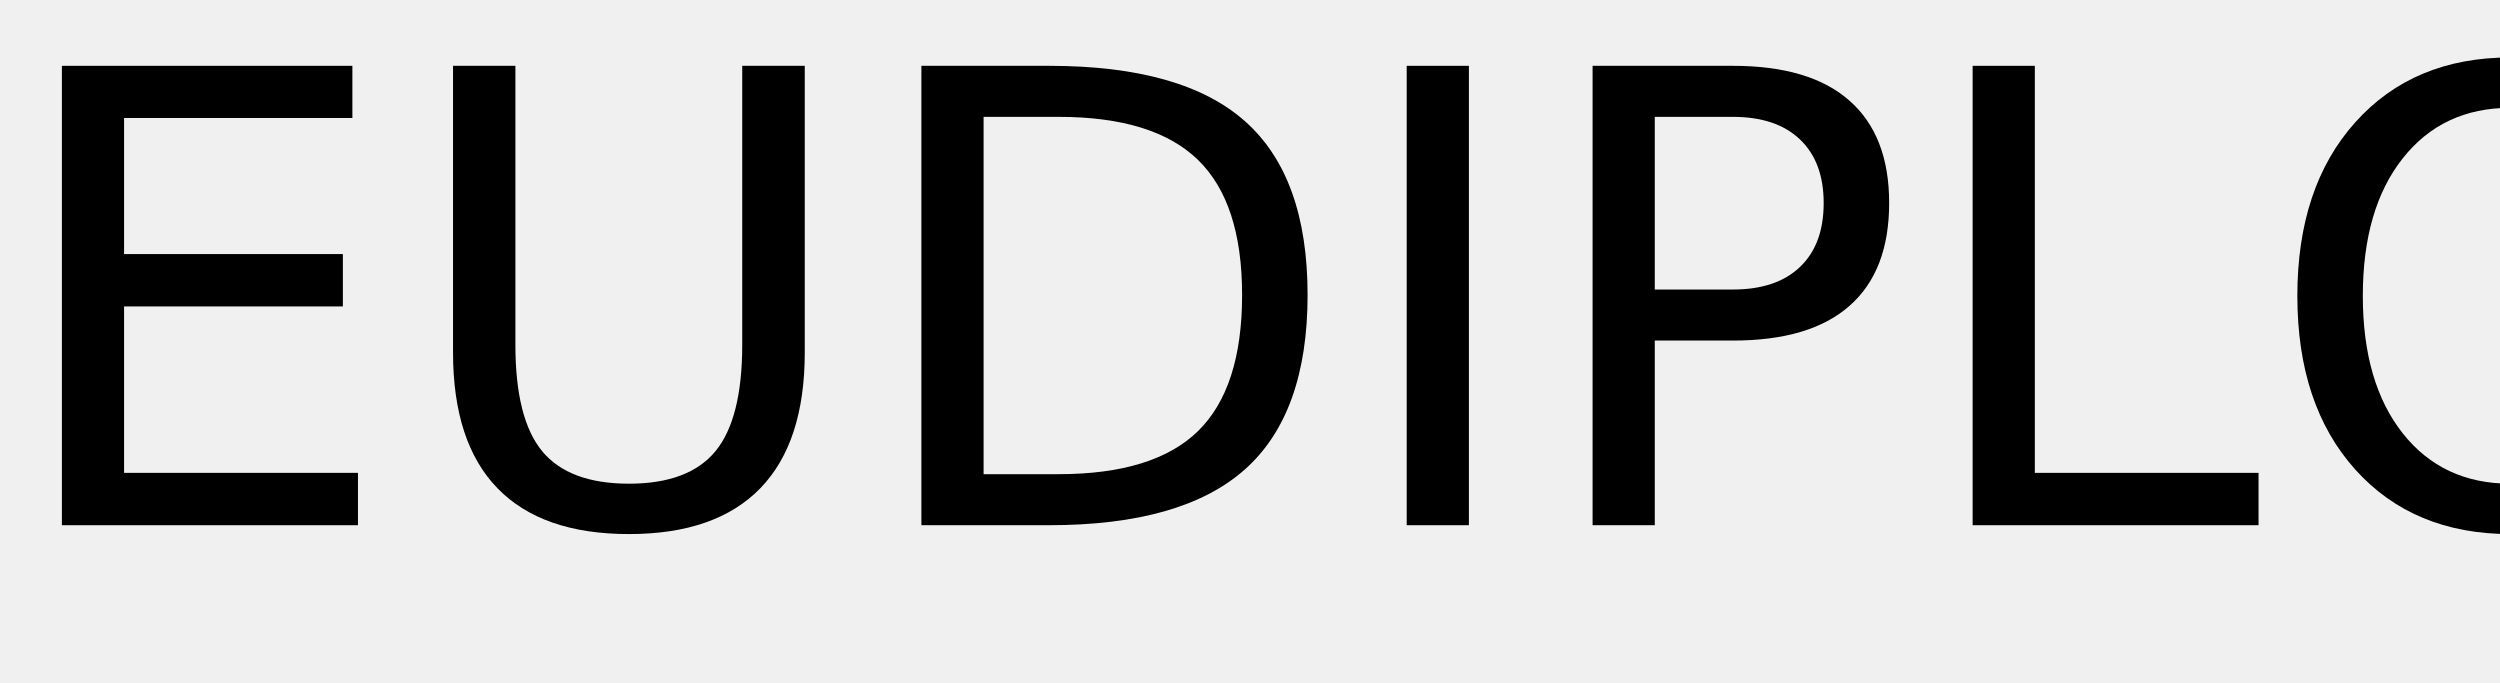
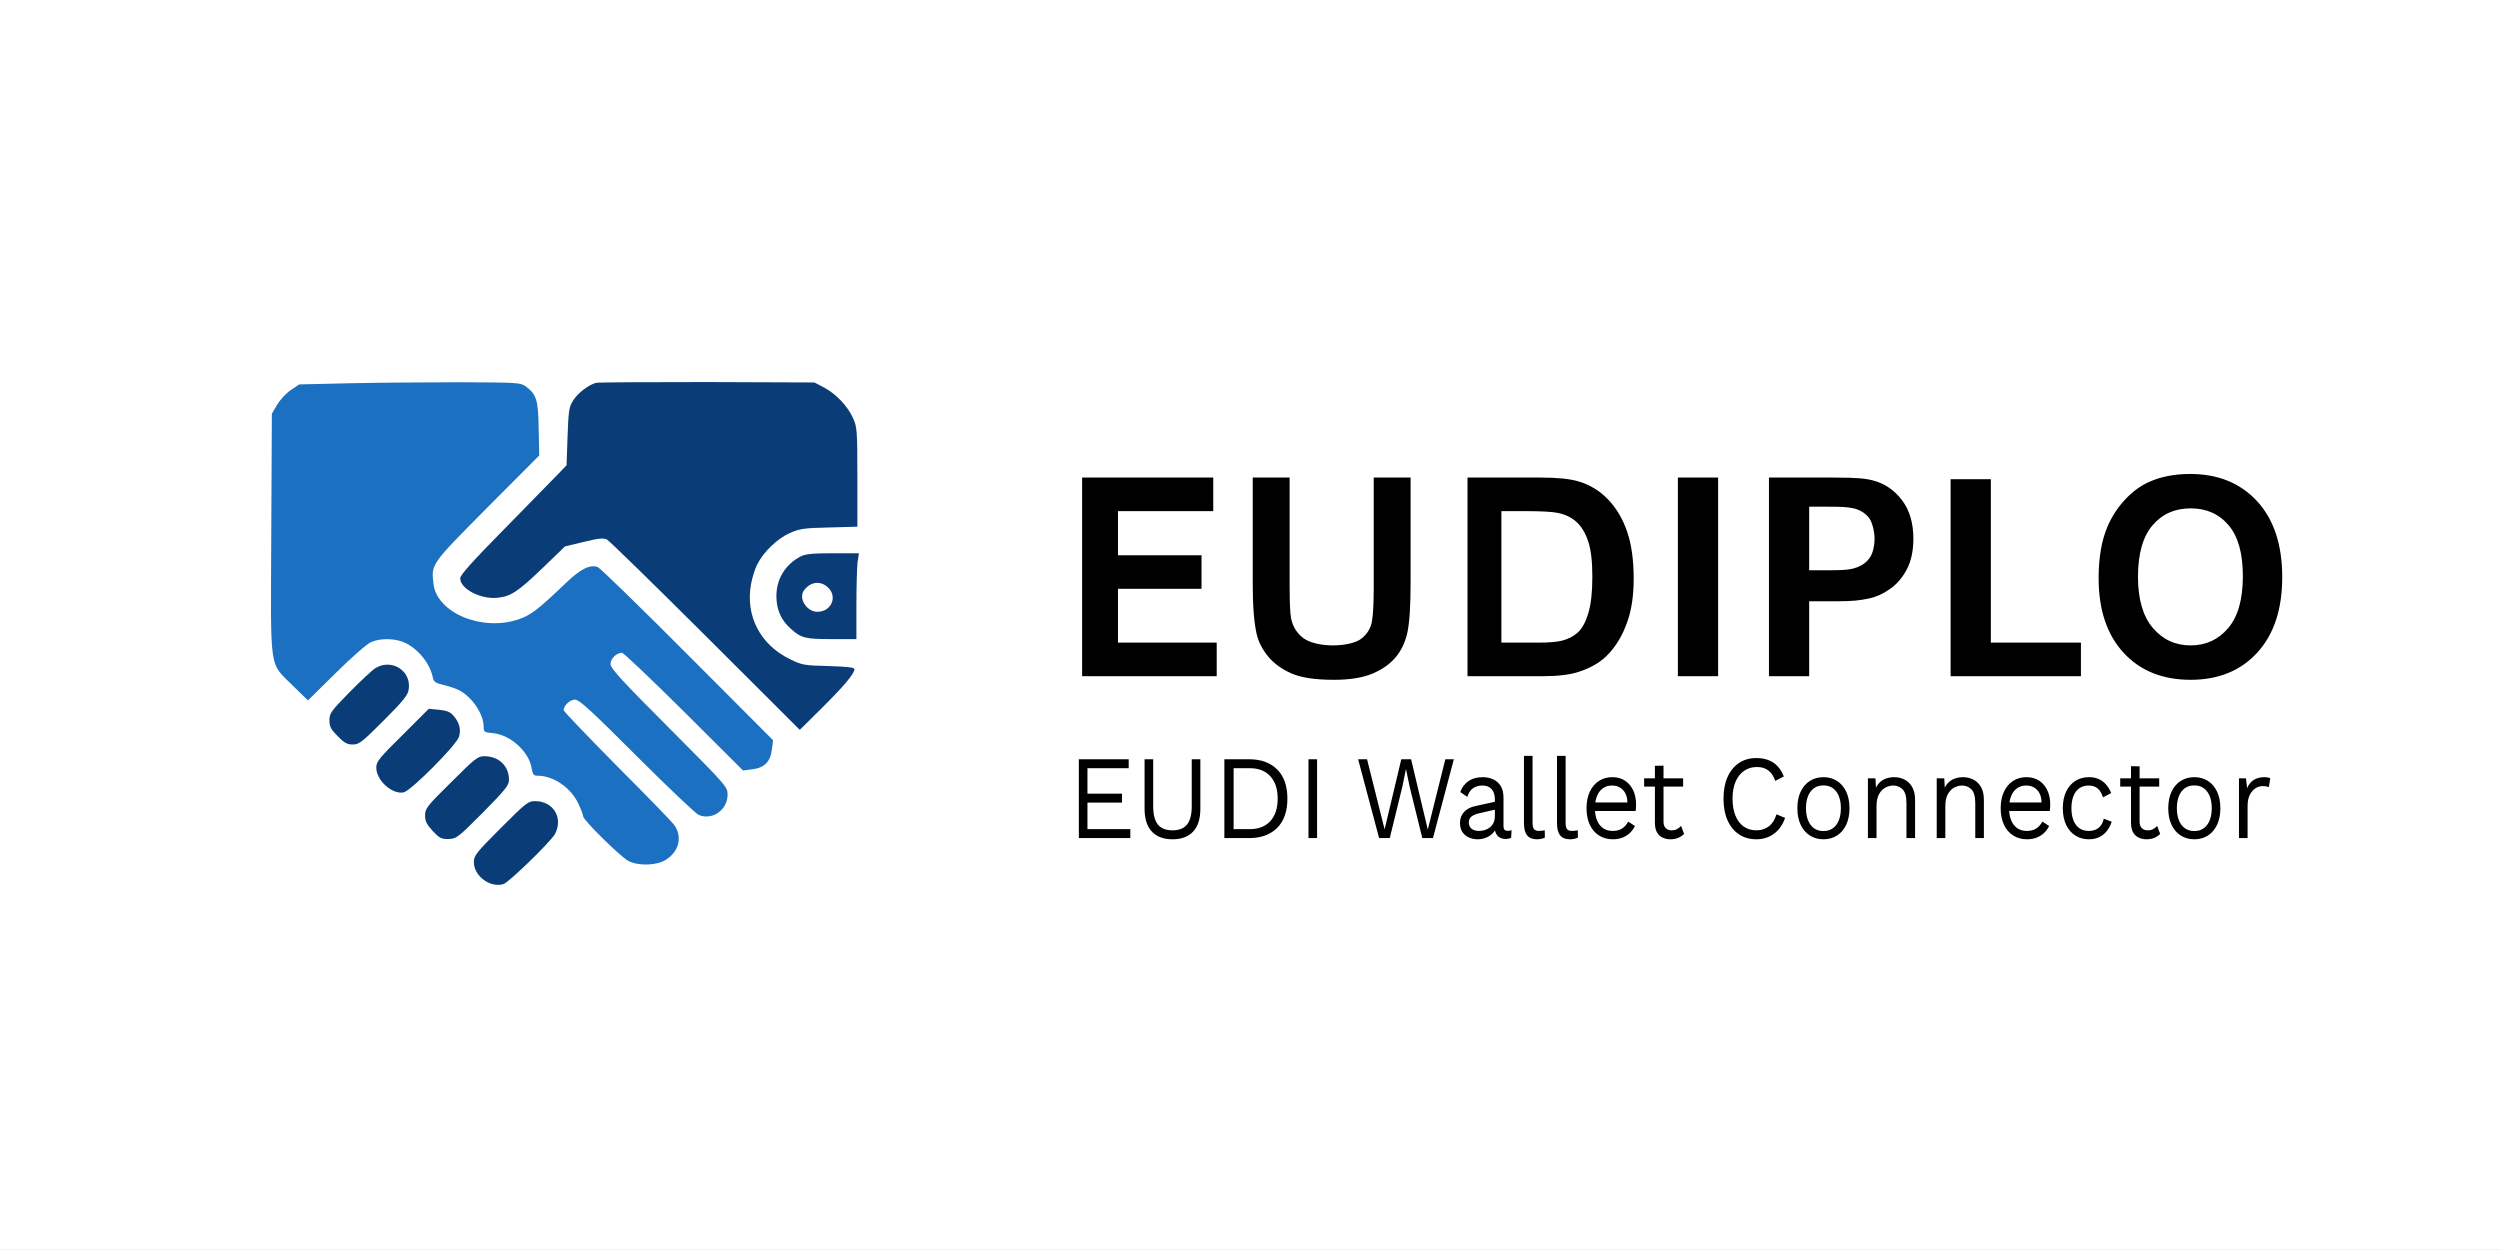
- <svg xmlns="http://www.w3.org/2000/svg" xmlns:xlink="http://www.w3.org/1999/xlink" width="238" height="65" viewBox="0 0 238 65">
+ <svg xmlns="http://www.w3.org/2000/svg" xml:space="preserve" width="451.87mm" height="225.778mm" version="1.1" style="shape-rendering:geometricPrecision; text-rendering:geometricPrecision; image-rendering:optimizeQuality; fill-rule:evenodd; clip-rule:evenodd" viewBox="0 0 39116.21 19544.52">
  <defs>
-     <g>
-       <g id="glyph-0-0">
-         <path d="M 5.891 -43.734 L 33.547 -43.734 L 33.547 -38.766 L 11.812 -38.766 L 11.812 -25.812 L 32.641 -25.812 L 32.641 -20.828 L 11.812 -20.828 L 11.812 -4.984 L 34.078 -4.984 L 34.078 0 L 5.891 0 Z M 5.891 -43.734 " />
-       </g>
-       <g id="glyph-0-1">
-         <path d="M 5.219 -43.734 L 11.156 -43.734 L 11.156 -17.172 C 11.156 -12.484 12.004 -9.109 13.703 -7.047 C 15.41 -4.984 18.164 -3.953 21.969 -3.953 C 25.758 -3.953 28.504 -4.984 30.203 -7.047 C 31.898 -9.109 32.75 -12.484 32.75 -17.172 L 32.75 -43.734 L 38.703 -43.734 L 38.703 -16.438 C 38.703 -10.727 37.289 -6.422 34.469 -3.516 C 31.645 -0.609 27.477 0.844 21.969 0.844 C 16.445 0.844 12.273 -0.609 9.453 -3.516 C 6.629 -6.422 5.219 -10.727 5.219 -16.438 Z M 5.219 -43.734 " />
-       </g>
-       <g id="glyph-0-2">
-         <path d="M 11.812 -38.875 L 11.812 -4.859 L 18.953 -4.859 C 24.992 -4.859 29.414 -6.223 32.219 -8.953 C 35.02 -11.691 36.422 -16.016 36.422 -21.922 C 36.422 -27.773 35.02 -32.062 32.219 -34.781 C 29.414 -37.508 24.992 -38.875 18.953 -38.875 Z M 5.891 -43.734 L 18.047 -43.734 C 26.523 -43.734 32.742 -41.973 36.703 -38.453 C 40.672 -34.93 42.656 -29.422 42.656 -21.922 C 42.656 -14.379 40.66 -8.836 36.672 -5.297 C 32.691 -1.766 26.484 0 18.047 0 L 5.891 0 Z M 5.891 -43.734 " />
-       </g>
-       <g id="glyph-0-3">
-         <path d="M 5.891 -43.734 L 11.812 -43.734 L 11.812 0 L 5.891 0 Z M 5.891 -43.734 " />
-       </g>
-       <g id="glyph-0-4">
-         <path d="M 11.812 -38.875 L 11.812 -22.438 L 19.25 -22.438 C 22 -22.438 24.125 -23.148 25.625 -24.578 C 27.133 -26.004 27.891 -28.035 27.891 -30.672 C 27.891 -33.285 27.133 -35.305 25.625 -36.734 C 24.125 -38.16 22 -38.875 19.25 -38.875 Z M 5.891 -43.734 L 19.25 -43.734 C 24.156 -43.734 27.859 -42.625 30.359 -40.406 C 32.867 -38.195 34.125 -34.953 34.125 -30.672 C 34.125 -26.359 32.867 -23.098 30.359 -20.891 C 27.859 -18.68 24.156 -17.578 19.25 -17.578 L 11.812 -17.578 L 11.812 0 L 5.891 0 Z M 5.891 -43.734 " />
-       </g>
-       <g id="glyph-0-5">
-         <path d="M 5.891 -43.734 L 11.812 -43.734 L 11.812 -4.984 L 33.109 -4.984 L 33.109 0 L 5.891 0 Z M 5.891 -43.734 " />
-       </g>
-       <g id="glyph-0-6">
-         <path d="M 23.641 -39.734 C 19.348 -39.734 15.938 -38.129 13.406 -34.922 C 10.875 -31.723 9.609 -27.359 9.609 -21.828 C 9.609 -16.316 10.875 -11.957 13.406 -8.75 C 15.938 -5.551 19.348 -3.953 23.641 -3.953 C 27.941 -3.953 31.348 -5.551 33.859 -8.75 C 36.367 -11.957 37.625 -16.316 37.625 -21.828 C 37.625 -27.359 36.367 -31.723 33.859 -34.922 C 31.348 -38.129 27.941 -39.734 23.641 -39.734 Z M 23.641 -44.531 C 29.773 -44.531 34.676 -42.473 38.344 -38.359 C 42.02 -34.254 43.859 -28.742 43.859 -21.828 C 43.859 -14.93 42.02 -9.426 38.344 -5.312 C 34.676 -1.207 29.773 0.844 23.641 0.844 C 17.492 0.844 12.578 -1.203 8.891 -5.297 C 5.211 -9.398 3.375 -14.91 3.375 -21.828 C 3.375 -28.742 5.211 -34.254 8.891 -38.359 C 12.578 -42.473 17.492 -44.531 23.641 -44.531 Z M 23.641 -44.531 " />
+     <style type="text/css">
+    
+     .fil2 {fill:#0A3D78}
+     .fil1 {fill:#1C70C1}
+     .fil0 {fill:white}
+     .fil3 {fill:black;fill-rule:nonzero}
+    
+   </style>
+   </defs>
+   <g id="Layer_x0020_1">
+     <g id="_1772155372480">
+       <rect class="fil0" x="-0" y="-0.01" width="39116.21" height="19544.51" />
+       <g>
+         <path class="fil1" d="M5475.08 5996.37l-793.99 18.33 -131.31 88.56c-73.29,48.86 -167.96,152.69 -213.76,229.03l-82.45 140.48 -9.16 1890.32c-9.16,2192.65 -39.7,1988.04 342.03,2369.78l232.09 225.99 439.75 -433.64c247.36,-244.3 488.61,-455.02 549.69,-479.45 155.75,-67.18 393.94,-58.02 543.58,18.33 204.61,103.83 375.62,320.66 418.38,528.32 18.33,79.4 39.7,94.67 171.02,125.21 85.51,18.33 195.45,58.02 244.3,82.45 204.61,109.94 381.73,372.57 381.73,568.02 0,85.51 9.16,91.61 152.69,103.83 268.73,27.48 558.85,290.11 598.55,549.69 18.33,97.72 30.54,116.05 97.72,116.05 244.3,0 519.15,189.34 635.2,439.75 39.7,85.51 73.29,174.07 73.29,195.45 0,58.02 580.23,629.09 705.44,696.27 155.75,82.45 439.75,76.34 586.33,-15.27 213.76,-131.31 268.73,-375.62 122.15,-558.85 -42.75,-54.97 -448.91,-473.35 -900.88,-925.31 -448.91,-455.02 -818.42,-839.8 -818.42,-858.13 0,-73.29 100.78,-164.91 177.12,-164.91 67.18,0 244.3,161.85 968.07,885.61 485.56,485.56 922.26,897.83 968.07,919.2 213.76,88.56 451.97,-79.4 451.97,-317.6 0,-122.15 -12.21,-137.42 -916.15,-1044.41 -739.03,-739.03 -916.15,-934.47 -916.15,-998.6 0,-85.51 94.67,-177.12 180.18,-177.12 24.43,0 461.12,415.32 968.07,919.2l925.31 922.26 143.53 -18.33c189.34,-21.37 287.06,-119.1 308.44,-311.49l18.33 -143.53 -1340.63 -1343.68c-735.97,-739.03 -1368.11,-1352.85 -1401.71,-1365.07 -116.05,-45.81 -268.73,27.48 -488.61,238.2 -442.81,424.48 -555.8,513.05 -754.3,580.23 -571.06,192.39 -1279.56,-103.83 -1328.41,-558.85 -36.64,-308.44 -42.75,-299.27 839.8,-1187.94l815.38 -818.42 -9.16 -415.32c-6.11,-455.02 -33.6,-537.48 -198.5,-662.68 -82.45,-61.08 -119.1,-64.13 -1023.04,-67.18 -516.09,0 -1294.83,6.11 -1731.52,15.27l-0.06 -0.03z" />
+         <path class="fil2" d="M6299.61 11499.37c-366.46,360.35 -412.27,418.38 -412.27,509.99 0,201.55 250.42,427.54 430.59,387.84 116.05,-27.48 824.53,-739.03 864.23,-870.34 33.6,-112.99 6.11,-219.88 -82.45,-323.7 -54.97,-64.13 -106.88,-85.51 -229.03,-97.72l-161.85 -15.27 -409.21 409.21 -0.01 0zm3026.35 -5509.11c-119.1,30.54 -287.06,161.85 -357.3,274.84 -67.18,103.83 -73.29,161.85 -88.56,564.96l-15.27 448.91 -137.42 143.53c-76.34,76.34 -448.91,458.08 -830.65,848.96 -503.88,509.99 -696.27,726.81 -696.27,775.68 0,167.96 323.7,335.93 592.44,305.38 204.61,-24.43 314.54,-97.72 699.33,-467.24l348.14 -335.93 293.17 -70.24c238.2,-58.02 305.38,-64.13 363.41,-36.64 39.7,21.37 732.92,699.33 1542.19,1505.53l1475 1471.95 338.97 -335.93c345.08,-342.03 516.09,-543.58 516.09,-613.82 0,-27.48 -106.88,-39.7 -406.16,-48.86 -384.78,-9.16 -415.32,-15.27 -607.71,-109.94 -461.12,-225.99 -693.22,-674.9 -604.66,-1169.62 18.33,-103.83 64.13,-247.36 97.72,-311.49 97.72,-195.45 314.54,-403.11 506.93,-488.61 155.75,-70.24 222.93,-79.4 616.87,-88.56l442.81 -12.21 0 -775.68c0,-732.92 -6.11,-787.89 -67.18,-922.26 -88.56,-192.39 -265.69,-378.67 -448.91,-476.39l-155.75 -82.45 -1679.61 -6.11c-922.26,0 -1707.09,3.06 -1737.63,12.21zm-1490.27 6965.79c-387.84,387.84 -421.43,430.59 -421.43,534.42 0,216.82 256.52,406.16 464.18,342.03 85.51,-27.48 745.14,-668.79 806.21,-784.84 131.31,-253.47 -27.48,-513.05 -314.54,-513.05 -106.88,0 -143.53,30.54 -534.42,421.43l0 0.01zm-775.67 -717.65c-381.73,375.62 -409.21,412.27 -409.21,519.15 0,91.61 24.43,140.48 119.1,244.3 106.88,112.99 134.37,128.26 250.42,125.21 122.15,-3.06 143.53,-21.37 537.48,-415.32 351.19,-357.3 406.16,-424.48 406.16,-509.99 0,-216.82 -158.8,-369.51 -384.78,-369.51 -103.83,0 -143.53,30.54 -519.15,406.16l0 0.01zm-1187.94 -1783.44c-48.86,30.54 -232.09,201.55 -403.11,375.62 -290.11,296.22 -314.54,329.81 -314.54,439.75 0,97.72 21.37,140.48 128.26,247.36 103.83,106.88 149.64,131.31 238.2,131.31 97.72,0 143.53,-36.64 482.51,-375.62 302.33,-302.33 378.67,-397 390.89,-482.51 48.86,-293.17 -265.69,-494.72 -522.2,-335.93l-0.01 0.01zm6657.35 -1749.85c-241.25,125.21 -381.73,351.19 -381.73,622.98 0,210.72 76.34,381.73 229.03,513.05 161.85,143.53 219.88,158.8 644.36,158.8l378.67 0 0 -531.36c0,-290.11 9.16,-592.44 18.33,-671.84l21.37 -140.48 -409.21 0c-311.49,0 -430.59,12.21 -500.83,48.86l0.01 0zm424.48 485.56c155.75,143.53 54.97,381.73 -164.91,381.73 -171.02,0 -305.38,-219.88 -204.61,-342.03 103.83,-131.31 253.47,-146.58 369.51,-39.7z" />
+         <path class="fil3" d="M30302.83 13113.28l0 -934.69 117.95 0 11.79 209.37 -21.9 -20.56c17.97,-49.85 42.12,-90.05 72.45,-120.58 30.33,-30.53 65.43,-52.65 105.32,-66.36 39.87,-13.71 81.15,-20.56 123.84,-20.56 60.65,0 115.69,12.77 165.11,38.31 49.43,25.55 89.03,64.5 118.79,116.84 29.77,52.35 44.65,119.02 44.65,200.03l0 598.2 -134.8 0 0 -545.85c0,-103.45 -19.94,-175.42 -59.81,-215.92 -39.88,-40.5 -89.02,-60.75 -147.43,-60.75 -40.44,0 -80.88,10.6 -121.32,31.78 -40.43,21.19 -73.86,55.46 -100.25,102.81 -26.39,47.36 -39.59,110.92 -39.59,190.68l0 497.26 -134.8 0zm-1076.66 0l0 -934.69 117.95 0 11.79 209.37 -21.9 -20.56c17.97,-49.85 42.12,-90.05 72.45,-120.58 30.33,-30.53 65.43,-52.65 105.32,-66.36 39.87,-13.71 81.15,-20.56 123.83,-20.56 60.66,0 115.7,12.77 165.12,38.31 49.43,25.55 89.02,64.5 118.79,116.84 29.77,52.35 44.64,119.02 44.64,200.03l0 598.2 -134.79 0 0 -545.85c0,-103.45 -19.94,-175.42 -59.82,-215.92 -39.87,-40.5 -89.02,-60.75 -147.42,-60.75 -40.44,0 -80.88,10.6 -121.32,31.78 -40.44,21.19 -73.86,55.46 -100.25,102.81 -26.39,47.36 -39.59,110.92 -39.59,190.68l0 497.26 -134.8 0zm-695.86 -824.4c-57.29,0 -106.15,14.34 -146.6,43 -40.43,28.66 -71.61,69.48 -93.51,122.45 -21.9,52.96 -32.86,116.84 -32.86,191.61 0,73.53 10.96,137.08 32.86,190.67 21.9,53.59 53.08,94.72 93.51,123.38 40.44,28.66 89.31,43 146.6,43 57.28,0 106.15,-14.34 146.59,-43 40.43,-28.66 71.61,-69.79 93.51,-123.38 21.9,-53.58 32.86,-117.14 32.86,-190.67 0,-74.78 -10.96,-138.65 -32.86,-191.61 -21.9,-52.97 -53.08,-93.78 -93.51,-122.45 -40.44,-28.66 -89.31,-43 -146.59,-43zm0 -128.98c79.75,0 150.24,19.31 211.45,57.95 61.22,38.63 109.24,94.4 144.06,167.3 34.82,72.91 52.23,159.83 52.23,260.79 0,100.94 -17.42,187.86 -52.23,260.78 -34.83,72.91 -82.84,128.67 -144.06,167.3 -61.21,38.63 -131.7,57.95 -211.45,57.95 -78.64,0 -148.84,-19.31 -210.62,-57.95 -61.78,-38.63 -110.08,-94.4 -144.9,-167.3 -34.82,-72.91 -52.23,-159.83 -52.23,-260.78 0,-100.95 17.42,-187.87 52.23,-260.79 34.83,-72.91 83.12,-128.67 144.9,-167.3 61.78,-38.63 131.99,-57.95 210.62,-57.95zm-599.84 637.45c-23.59,69.8 -57.28,129.93 -101.09,180.4 -43.81,50.47 -95.2,88.79 -154.17,114.97 -58.98,26.17 -123.29,39.25 -192.93,39.25 -105.59,0 -196.85,-25.86 -273.8,-77.57 -76.94,-51.72 -136.48,-124.94 -178.6,-219.66 -42.12,-94.71 -63.18,-207.5 -63.18,-338.35 0,-130.86 21.06,-243.65 63.18,-338.36 42.12,-94.72 101.66,-167.94 178.6,-219.66 76.95,-51.71 167.09,-77.57 270.43,-77.57 71.89,0 135.92,10.9 192.09,32.71 56.15,21.81 104.18,54.21 144.05,97.2 39.88,43 71.61,95.65 95.2,157.96l-133.11 69.17c-24.71,-71.04 -60.38,-124.94 -106.99,-161.7 -46.62,-36.76 -106.99,-55.14 -181.13,-55.14 -75.26,0 -141.53,19.62 -198.82,58.88 -57.28,39.26 -101.94,95.65 -133.95,169.18 -32.01,73.53 -48.02,162.63 -48.02,267.32 0,103.44 15.17,192.23 45.49,266.38 30.33,74.15 73.58,130.86 129.74,170.12 56.16,39.26 122.44,58.88 198.81,58.88 74.14,0 138.73,-20.87 193.78,-62.62 55.04,-41.75 94.91,-104.37 119.62,-187.87l134.79 56.08zm-7322.68 -917.86l0 1233.79 -134.79 0 0 -1233.79 134.79 0zm-1050.79 1093.59c136.33,0 242.81,-42.06 319.42,-126.19 76.6,-84.12 114.91,-200.95 114.91,-350.5 0,-149.55 -38.31,-266.39 -114.91,-350.51 -76.61,-84.12 -183.09,-126.19 -319.42,-126.19l-255.15 0 0 953.39 255.15 0zm-14.47 -1093.59c187,0 333.89,53.28 440.65,159.83 106.77,106.55 160.15,258.91 160.15,457.06 0,198.15 -53.38,350.5 -160.15,457.06 -106.76,106.55 -253.65,159.83 -440.65,159.83l-385.46 0 0 -1233.79 385.46 0zm15489.48 1233.79l0 -934.69 109.52 0 18.54 153.29c23.59,-57.33 58.13,-100.32 103.62,-128.99 45.49,-28.66 100.81,-42.99 165.97,-42.99 14.59,0 30.6,1.24 48.01,3.73 17.42,2.49 32.3,7.48 44.66,14.96l-23.6 136.46c-12.35,-4.99 -25.83,-8.72 -40.43,-11.21 -14.6,-2.49 -35.38,-3.74 -62.34,-3.74 -34.83,0 -69.93,11.21 -105.31,33.65 -35.39,22.43 -64.87,56.39 -88.47,101.88 -23.58,45.49 -35.38,103.13 -35.38,172.92l0 504.73 -134.8 0zm-698.83 -824.4c-57.28,0 -106.15,14.34 -146.59,43 -40.43,28.66 -71.61,69.48 -93.51,122.45 -21.9,52.96 -32.86,116.84 -32.86,191.61 0,73.53 10.96,137.08 32.86,190.67 21.9,53.59 53.08,94.72 93.51,123.38 40.44,28.66 89.31,43 146.59,43 57.29,0 106.15,-14.34 146.6,-43 40.43,-28.66 71.61,-69.79 93.51,-123.38 21.9,-53.58 32.85,-117.14 32.85,-190.67 0,-74.78 -10.95,-138.65 -32.85,-191.61 -21.9,-52.97 -53.08,-93.78 -93.51,-122.45 -40.44,-28.66 -89.31,-43 -146.6,-43zm0 -128.98c79.76,0 150.24,19.31 211.46,57.95 61.22,38.63 109.24,94.4 144.05,167.3 34.83,72.91 52.24,159.83 52.24,260.79 0,100.94 -17.42,187.86 -52.24,260.78 -34.82,72.91 -82.83,128.67 -144.05,167.3 -61.22,38.63 -131.7,57.95 -211.46,57.95 -78.63,0 -148.83,-19.31 -210.61,-57.95 -61.78,-38.63 -110.08,-94.4 -144.9,-167.3 -34.82,-72.91 -52.23,-159.83 -52.23,-260.78 0,-100.95 17.42,-187.87 52.23,-260.79 34.83,-72.91 83.12,-128.67 144.9,-167.3 61.78,-38.63 131.99,-57.95 210.61,-57.95zm-549.28 18.69l0 128.99 -609.95 0 0 -128.99 609.95 0zm-306.66 -187.41l0 864.12c0,46.11 11.8,80.38 35.38,102.81 23.6,22.44 53.93,33.65 91,33.65 32.57,0 60.66,-6.23 84.24,-18.69 23.59,-12.47 44.94,-29.29 64.03,-50.48l47.18 125.25c-25.83,26.17 -56.44,46.74 -91.83,61.69 -35.38,14.96 -76.1,22.43 -122.16,22.43 -42.68,0 -82.56,-8.41 -119.62,-25.23 -37.07,-16.82 -66.55,-43.62 -88.46,-80.38 -21.9,-36.76 -33.42,-85.05 -34.54,-144.88l0 -893.76 134.79 3.47zm-793.6 168.72c58.41,0 109.8,9.96 154.16,29.91 44.37,19.94 82.85,48.6 115.43,85.99 32.57,37.39 58.97,81.63 79.19,132.73l-128.06 67.3c-17.97,-59.82 -45.21,-105.62 -81.72,-137.4 -36.5,-31.78 -83.97,-47.67 -142.37,-47.67 -56.16,0 -104.47,14.02 -144.91,42.06 -40.43,28.04 -71.32,68.54 -92.67,121.51 -21.34,52.96 -32.01,116.84 -32.01,191.61 0,73.53 10.67,137.08 32.01,190.67 21.35,53.59 52.24,94.41 92.67,122.45 40.44,28.04 88.75,42.06 144.91,42.06 43.81,0 81.72,-7.48 113.73,-22.43 32.01,-14.96 58.41,-36.76 79.19,-65.43 20.78,-28.66 35.1,-63.56 42.97,-104.68l124.68 48.61c-19.1,57.32 -45.21,106.55 -78.34,147.68 -33.14,41.13 -73.02,72.59 -119.64,94.4 -46.61,21.81 -99.69,32.71 -159.22,32.71 -78.64,0 -148.84,-19.31 -210.61,-57.95 -61.78,-38.63 -110.08,-94.4 -144.9,-167.3 -34.83,-72.91 -52.23,-159.83 -52.23,-260.78 0,-100.95 17.41,-187.87 52.23,-260.79 34.83,-72.91 83.12,-128.67 144.9,-167.3 61.77,-38.63 131.98,-57.95 210.61,-57.95zm-968.83 972.07c-79.75,0 -150.81,-19.31 -213.14,-57.95 -62.34,-38.63 -110.92,-94.4 -145.74,-167.3 -34.83,-72.91 -52.24,-159.83 -52.24,-260.78 0,-100.95 17.42,-187.87 52.24,-260.79 34.82,-72.91 82.56,-128.67 143.21,-167.3 60.66,-38.63 129.74,-57.95 207.25,-57.95 78.63,0 145.75,18.69 201.34,56.08 55.61,37.39 98.01,88.18 127.22,152.35 29.21,64.18 43.81,136.15 43.81,215.91 0,21.19 -0.56,40.5 -1.69,57.96 -1.13,17.44 -2.81,33.02 -5.06,46.73l-680.71 0 0 -132.72 621.75 0 -69.09 14.96c0,-89.73 -22.18,-158.9 -66.55,-207.51 -44.37,-48.61 -102.5,-72.91 -174.39,-72.91 -55.04,0 -102.49,14.02 -142.37,42.06 -39.87,28.04 -70.76,68.54 -92.67,121.51 -21.9,52.96 -32.86,116.84 -32.86,191.61 0,73.53 11.24,137.08 33.7,190.67 22.47,53.59 54.21,94.41 95.2,122.45 41.01,28.04 90.15,42.06 147.44,42.06 61.78,0 112.05,-13.09 150.81,-39.26 38.75,-26.17 69.91,-61.69 93.51,-106.55l106.15 69.17c-21.35,42.37 -48.59,79.14 -81.73,110.29 -33.14,31.15 -71.89,55.15 -116.27,71.97 -44.36,16.83 -94.07,25.23 -149.11,25.23zm-5379.96 -953.38l0 128.99 -609.94 0 0 -128.99 609.94 0zm-306.66 -198.56l0 875.28c0,46.11 11.8,80.38 35.39,102.81 23.59,22.44 53.92,33.65 90.99,33.65 32.57,0 60.66,-6.23 84.25,-18.69 23.58,-12.47 44.93,-29.29 64.02,-50.48l47.18 125.25c-25.83,26.17 -56.44,46.74 -91.83,61.69 -35.38,14.96 -76.1,22.43 -122.16,22.43 -42.68,0 -82.56,-8.41 -119.62,-25.23 -37.07,-16.82 -66.55,-43.62 -88.46,-80.38 -21.9,-36.76 -33.41,-85.05 -34.54,-144.88l0 -899.34 134.79 -2.1zm-793.6 1151.94c-79.75,0 -150.81,-19.31 -213.14,-57.95 -62.34,-38.63 -110.92,-94.4 -145.74,-167.3 -34.83,-72.91 -52.24,-159.83 -52.24,-260.78 0,-100.95 17.42,-187.87 52.24,-260.79 34.82,-72.91 82.56,-128.67 143.21,-167.3 60.66,-38.63 129.74,-57.95 207.25,-57.95 78.63,0 145.75,18.69 201.34,56.08 55.61,37.39 98.01,88.18 127.22,152.35 29.21,64.18 43.81,136.15 43.81,215.91 0,21.19 -0.56,40.5 -1.69,57.96 -1.13,17.44 -2.81,33.02 -5.06,46.73l-680.71 0 0 -132.72 621.75 0 -69.09 14.96c0,-89.73 -22.18,-158.9 -66.55,-207.51 -44.37,-48.61 -102.5,-72.91 -174.39,-72.91 -55.04,0 -102.49,14.02 -142.37,42.06 -39.87,28.04 -70.76,68.54 -92.67,121.51 -21.9,52.96 -32.86,116.84 -32.86,191.61 0,73.53 11.24,137.08 33.7,190.67 22.47,53.59 54.21,94.41 95.2,122.45 41.01,28.04 90.15,42.06 147.44,42.06 61.77,0 112.05,-13.09 150.81,-39.26 38.75,-26.17 69.91,-61.69 93.51,-106.55l106.15 69.17c-21.35,42.37 -48.59,79.14 -81.73,110.29 -33.14,31.15 -71.89,55.15 -116.27,71.97 -44.36,16.83 -94.07,25.23 -149.11,25.23zm-1255.27 -1305.28l0 1049.18c0,47.36 7.85,80.07 23.58,98.15 15.73,18.07 41.01,27.1 75.83,27.1 22.46,0 76.54,-5.42 91.14,-9.16l1.52 113.84c-17.98,8.73 -37.64,15.27 -58.98,19.63 -21.35,4.36 -43.25,6.54 -65.71,6.54 -68.52,0 -119.35,-20.56 -152.48,-61.69 -33.14,-41.13 -49.71,-104.06 -49.71,-188.81l0 -1054.79 134.8 0zm-589.73 682.78c0,-69.79 -16.85,-123.69 -50.55,-161.7 -33.7,-38.01 -81.43,-57.01 -143.22,-57.01 -58.41,0 -107.83,14.02 -148.27,42.06 -40.43,28.04 -70.2,73.22 -89.3,135.53l-109.52 -74.78c22.46,-69.79 64.03,-126.18 124.69,-169.17 60.66,-43 135.92,-64.49 225.77,-64.49 60.66,0 115.7,11.52 165.12,34.58 49.43,23.05 88.47,57.95 117.11,104.68 28.64,46.74 42.97,106.86 42.97,180.39l0 452.39c0,44.87 21.34,67.3 64.02,67.3 21.34,0 42.13,-3.12 62.34,-9.35l-6.74 117.77c-22.46,12.47 -51.66,18.7 -87.61,18.7 -32.57,0 -61.78,-6.86 -87.62,-20.57 -25.83,-13.7 -46.04,-34.58 -60.66,-62.62 -14.59,-28.04 -21.9,-63.24 -21.9,-105.62l0 -18.7 33.7 5.61c-13.48,48.61 -36.5,88.18 -69.08,118.71 -32.57,30.53 -69.09,52.96 -109.52,67.3 -40.44,14.34 -80.32,21.49 -119.62,21.49 -49.43,0 -95.48,-9.34 -138.17,-28.04 -42.69,-18.69 -76.67,-47.04 -101.94,-85.05 -25.27,-38.01 -37.92,-85.06 -37.92,-141.14 0,-69.79 21.06,-127.42 63.18,-172.91 42.13,-45.49 100.81,-76.33 176.08,-92.54l333.61 -72.91 0 123.38 -271.28 61.69c-55.04,12.47 -96.04,29.92 -122.99,52.35 -26.97,22.43 -40.44,53.59 -40.44,93.47 0,38.63 13.76,70.1 41.28,94.4 27.52,24.3 66.55,36.45 117.1,36.45 32.57,0 63.75,-4.67 93.52,-14.02 29.76,-9.34 56.45,-23.68 80.03,-42.99 23.59,-19.32 42.13,-43.62 55.6,-72.91 13.49,-29.29 20.23,-63.87 20.23,-103.75l0 -257.97zm-1811.3 603.81l-328.56 -1233.79 139.85 0 274.65 1097.33 261.16 -1097.33 153.33 0 261.17 1101.07 274.64 -1101.07 133.11 0 -326.88 1233.79 -166.81 0 -197.14 -800.1 -57.28 -278.53 -1.69 0 -57.28 278.53 -195.46 800.1 -166.8 0zm-2796.98 -1233.79l0 773.92c0,158.28 -37.63,277.61 -112.88,357.99 -75.26,80.38 -183.1,120.57 -323.51,120.57 -139.28,0 -246.83,-40.18 -322.65,-120.57 -75.83,-80.38 -113.74,-199.71 -113.74,-357.99l0 -773.92 134.79 0 0 736.53c0,128.37 24.44,223.08 73.29,284.15 48.87,61.06 124.97,91.59 228.31,91.59 103.34,0 179.45,-30.53 228.32,-91.59 48.86,-61.07 73.29,-155.78 73.29,-284.15l0 -736.53 134.79 0zm-1901.24 1233.79l0 -1233.79 780.12 0 0 140.2 -645.32 0 0 398.18 540.39 0 0 140.2 -540.39 0 0 415 670.6 0 0 140.2 -805.39 0zm7616.25 -1286.59l0 1049.18c0,47.36 7.85,80.07 23.58,98.15 15.73,18.07 41.01,27.1 75.83,27.1 22.46,0 76.54,-5.42 91.14,-9.16l1.52 113.84c-17.98,8.73 -37.64,15.27 -58.98,19.63 -21.35,4.36 -43.25,6.54 -65.71,6.54 -68.52,0 -119.35,-20.56 -152.48,-61.69 -33.14,-41.13 -49.71,-104.06 -49.71,-188.81l0 -1054.79 134.8 0zm8339.76 -2781.71c0,-316.87 45.47,-583.11 135.72,-798.7 66.82,-158.43 159.13,-300.96 275.55,-426.84 116.43,-125.88 243.87,-219.21 382.34,-280.71 184.63,-81.75 397.5,-122.99 638.61,-122.99 436.76,0 785.35,142.52 1047.82,426.84 261.78,285.04 392.67,680.78 392.67,1187.92 0,502.81 -130.21,896.37 -389.92,1179.97 -259.71,284.31 -607.6,426.12 -1042.3,426.12 -440.21,0 -790.86,-141.08 -1050.56,-423.95 -259.71,-282.14 -389.92,-671.37 -389.92,-1167.66zm615.88 -20.98c0,352.33 77.85,619.29 232.84,801.59 155,181.59 352.03,272.75 590.39,272.75 239.04,0 434.69,-90.43 588.31,-270.58 152.93,-180.86 229.41,-451.44 229.41,-812.45 0,-356.67 -74.39,-622.9 -223.89,-797.98 -148.81,-175.8 -346.52,-263.34 -593.83,-263.34 -246.62,0 -445.72,88.99 -596.59,266.24 -150.87,177.97 -226.65,445.65 -226.65,803.76zm-2931.82 1556.17l0 -3081.94 629.42 0 0 2556.71 1409.56 0 0 525.23 -2038.98 0zm-2212.92 -2652.19l0 994.62 342.19 0c246.7,0 331.6,-16.66 414.78,-49.2 83.18,-32.53 148.17,-83.33 195.33,-153.37 46.85,-69.55 70.91,-189.43 70.91,-282.04 0,-113.58 -33.09,-276.54 -99.12,-350.13 -66.34,-73.96 -149.78,-120.12 -251.77,-138.91 -74.5,-13.72 -144.96,-20.97 -370.65,-20.97l-301.68 0zm-629.42 2652.19l0 -3107.99 1006.34 0c381.26,0 510.31,15.5 626.14,46.3 177.88,47.32 327.01,148.3 447.1,304.57 120.09,156.27 180.14,358.12 180.14,605.54 0,190.99 -34.44,351.03 -103.45,481.1 -69.17,130.37 -156.83,232.48 -263.34,306.74 -106.18,74.04 -214.63,124.15 -324.84,146.87 -149.52,30.82 -247.06,44.85 -530.65,44.85l-408.03 0 0 1172.01 -629.42 0zm-1424.92 0l0 -3107.99 629.42 0 0 3107.99 -629.42 0zm-2761.37 -2582.75l0 2057.52 565.81 0c174.35,0 300.21,-10.3 377.65,-29.66 101.97,-25.48 185.92,-68.73 252.48,-129.5 67.28,-60.77 121.54,-160.6 163.5,-299.52 42.69,-138.9 63.66,-329.17 63.66,-569.36 0,-240.19 -20.97,-423.95 -63.66,-552.73 -41.97,-128.77 -101.29,-228.61 -177.25,-300.96 -75.96,-71.62 -172.28,-120.4 -289.39,-146.14 -86.89,-19.1 -258.28,-29.66 -512.93,-29.66l-379.88 0zm-530.24 -525.23l1144.51 0c258.28,0 455.06,19.54 590.35,59.32 181.59,53.54 337.86,149.03 467.36,286.49 130.22,136.74 228.61,304.58 296.62,503.53 67.28,198.23 101.28,443.48 101.28,734.32 0,256.1 -31.83,476.03 -95.49,661.24 -77.42,226.45 -188.11,409.48 -332.07,549.11 -108.52,106.35 -255.38,188.82 -439.86,248.15 -138.18,44.13 -322.66,65.83 -554.17,65.83l-1178.52 0 0 -3107.99zm-3360.26 0l576.95 0 0 1684.21c0,267.67 7.14,440.76 23.15,519.44 25.93,127.5 89.76,230.01 189.55,306.75 100.59,77.34 289.76,115.76 463.39,115.76 175.8,0 361.38,-36.18 451.09,-109.25 89.71,-73.07 143.25,-162.06 161.33,-268.4 18.08,-106.35 27.49,-282.15 27.49,-528.13l0 -1720.39 576.94 0 0 1634.3c0,373.3 -16.64,637.36 -50.64,791.47 -34,154.09 -96.22,284.31 -187.38,390.67 -90.43,106.35 -211.97,190.27 -363.9,253.21 -152.65,62.94 -350.88,94.77 -596.12,94.77 -295.9,0 -520.17,-34 -672.82,-102.74 -152.65,-68.72 -273.47,-157.71 -362.46,-267.68 -88.98,-109.96 -146.86,-224.27 -175.08,-345.09 -41.24,-177.97 -61.5,-441.31 -61.5,-789.29l0 -1659.62zm-2669.79 3107.99l0 -3107.99 2051.71 0 0 525.23 -1490.39 0 0 690.18 1307.16 0 0 525.23 -1307.16 0 0 842.11 1544.58 0 0 525.23 -2105.9 0z" />
      </g>
    </g>
-   </defs>
-   <g fill="rgb(0%, 0%, 0%)" fill-opacity="1">
-     <use xlink:href="#glyph-0-0" x="0" y="50" />
-     <use xlink:href="#glyph-0-1" x="37.91" y="50" />
-     <use xlink:href="#glyph-0-2" x="81.826" y="50" />
-     <use xlink:href="#glyph-0-3" x="128.027" y="50" />
-     <use xlink:href="#glyph-0-4" x="145.723" y="50" />
-     <use xlink:href="#glyph-0-5" x="181.904" y="50" />
-     <use xlink:href="#glyph-0-6" x="215.332" y="50" />
  </g>
</svg>
